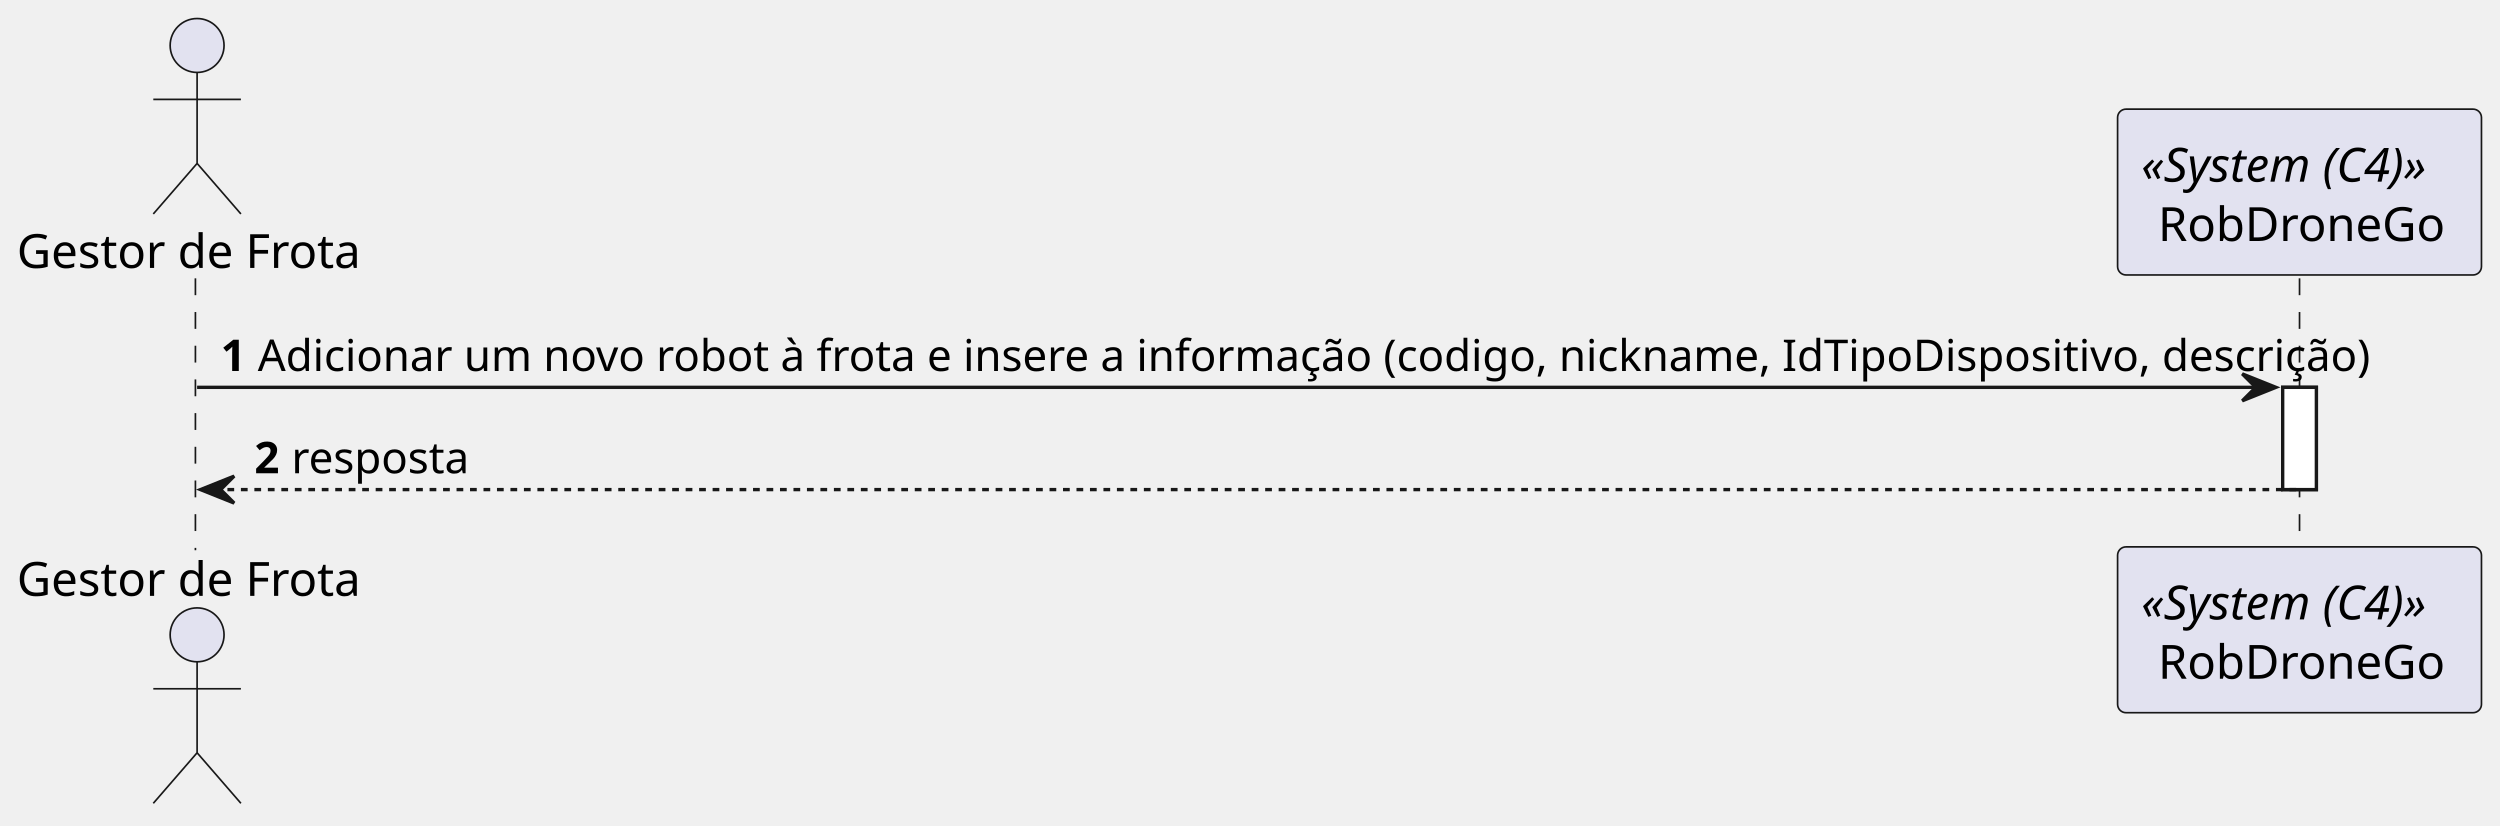
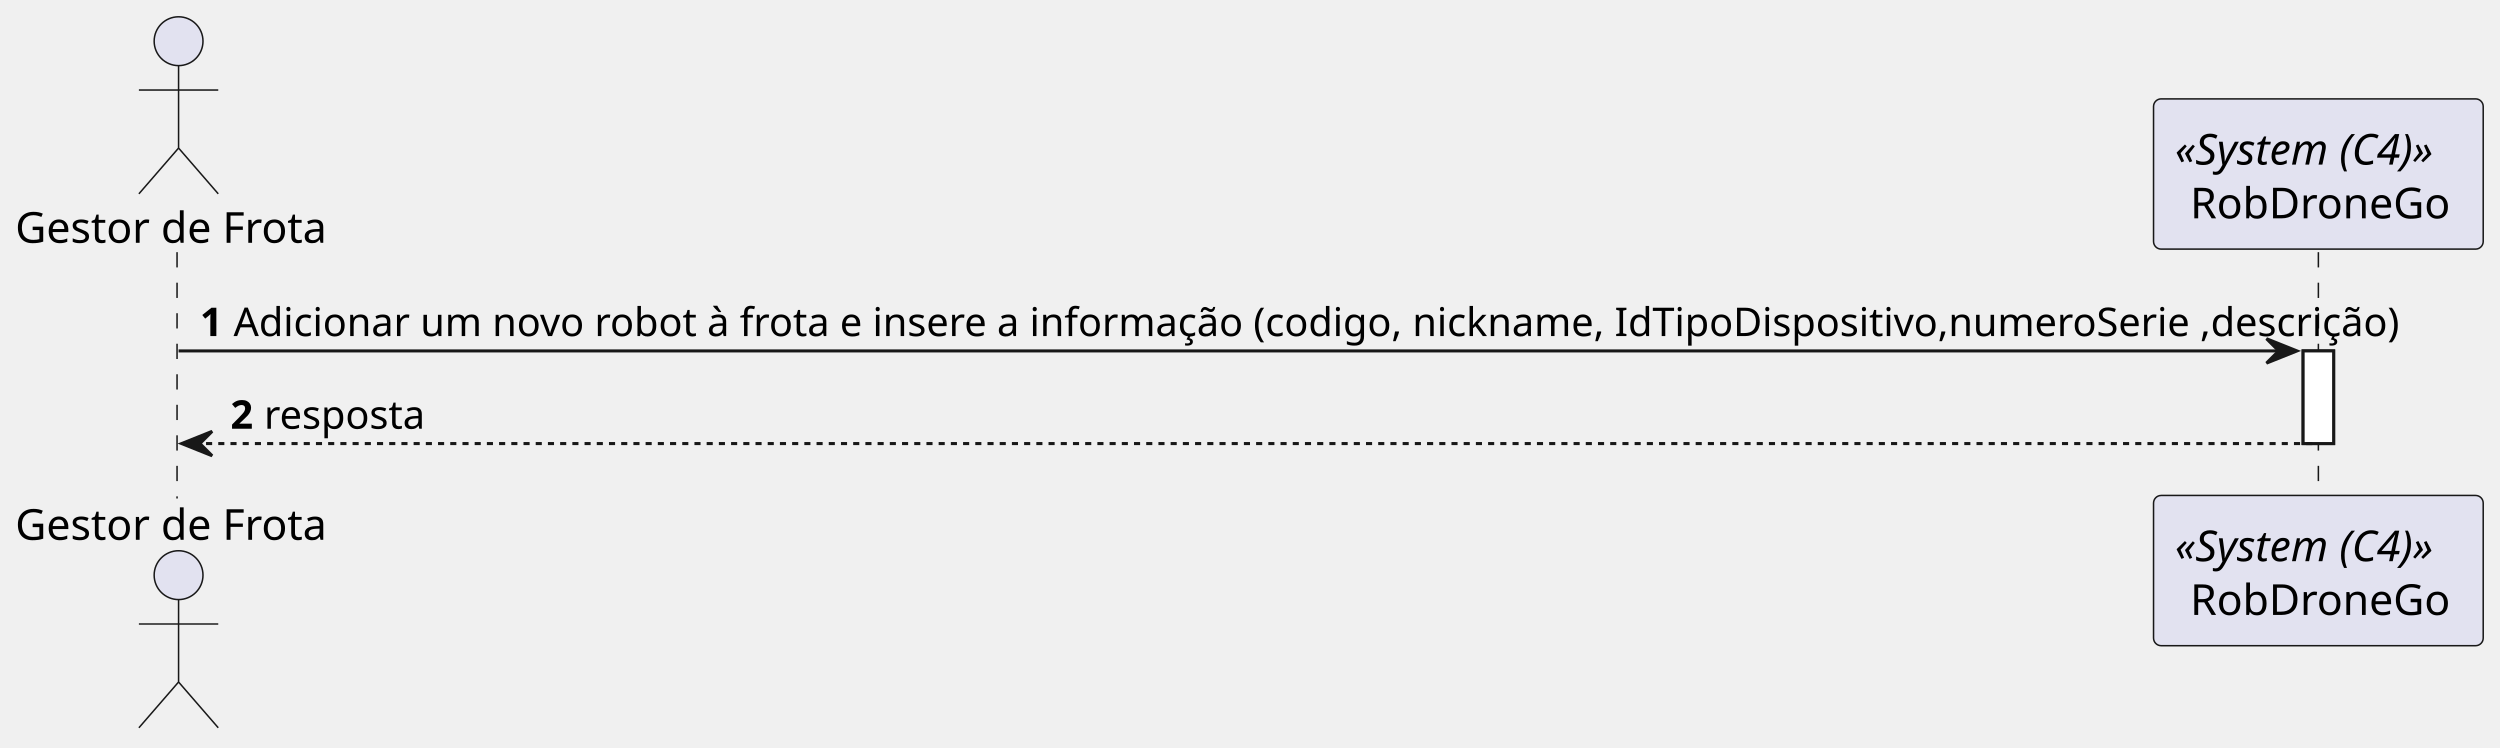
- <svg xmlns="http://www.w3.org/2000/svg" contentStyleType="text/css" height="245px" preserveAspectRatio="none" style="width:742px;height:245px;background:#FFFFFF;" version="1.1" viewBox="0 0 742 245" width="742px" zoomAndPan="magnify">
+ <svg xmlns="http://www.w3.org/2000/svg" contentStyleType="text/css" height="245px" preserveAspectRatio="none" style="width:819px;height:245px;background:#FFFFFF;" version="1.1" viewBox="0 0 819 245" width="819px" zoomAndPan="magnify">
  <defs />
  <g>
-     <rect fill="#FFFFFF" height="30.352" style="stroke:#181818;stroke-width:1.0;" width="10" x="677.5" y="114.961" />
+     <rect fill="#FFFFFF" height="30.352" style="stroke:#181818;stroke-width:1.0;" width="10" x="754.5" y="114.961" />
    <line style="stroke:#181818;stroke-width:0.5;stroke-dasharray:5.0,5.0;" x1="58" x2="58" y1="82.609" y2="163.312" />
-     <line style="stroke:#181818;stroke-width:0.5;stroke-dasharray:5.0,5.0;" x1="682.5" x2="682.5" y1="82.609" y2="163.312" />
+     <line style="stroke:#181818;stroke-width:0.5;stroke-dasharray:5.0,5.0;" x1="759.5" x2="759.5" y1="82.609" y2="163.312" />
    <text fill="#000000" font-family="sans-serif" font-size="14" lengthAdjust="spacing" textLength="101" x="5" y="79.533">Gestor de Frota</text>
    <ellipse cx="58.5" cy="13.5" fill="#E2E2F0" rx="8" ry="8" style="stroke:#181818;stroke-width:0.5;" />
    <path d="M58.5,21.5 L58.5,48.5 M45.5,29.5 L71.5,29.5 M58.5,48.5 L45.5,63.5 M58.5,48.5 L71.5,63.5 " fill="none" style="stroke:#181818;stroke-width:0.5;" />
    <text fill="#000000" font-family="sans-serif" font-size="14" lengthAdjust="spacing" textLength="101" x="5" y="176.846">Gestor de Frota</text>
    <ellipse cx="58.5" cy="188.422" fill="#E2E2F0" rx="8" ry="8" style="stroke:#181818;stroke-width:0.5;" />
    <path d="M58.5,196.422 L58.5,223.422 M45.5,204.422 L71.5,204.422 M58.5,223.422 L45.5,238.422 M58.5,223.422 L71.5,238.422 " fill="none" style="stroke:#181818;stroke-width:0.5;" />
-     <rect fill="#E2E2F0" height="49.219" rx="2.5" ry="2.5" style="stroke:#181818;stroke-width:0.5;" width="108" x="628.5" y="32.391" />
-     <text fill="#000000" font-family="sans-serif" font-size="14" font-style="italic" lengthAdjust="spacing" textLength="94" x="635.5" y="53.924">«System (C4)»</text>
-     <text fill="#000000" font-family="sans-serif" font-size="14" lengthAdjust="spacing" textLength="84" x="640.5" y="71.533">RobDroneGo</text>
-     <rect fill="#E2E2F0" height="49.219" rx="2.5" ry="2.5" style="stroke:#181818;stroke-width:0.5;" width="108" x="628.5" y="162.312" />
-     <text fill="#000000" font-family="sans-serif" font-size="14" font-style="italic" lengthAdjust="spacing" textLength="94" x="635.5" y="183.846">«System (C4)»</text>
-     <text fill="#000000" font-family="sans-serif" font-size="14" lengthAdjust="spacing" textLength="84" x="640.5" y="201.455">RobDroneGo</text>
-     <rect fill="#FFFFFF" height="30.352" style="stroke:#181818;stroke-width:1.0;" width="10" x="677.5" y="114.961" />
-     <polygon fill="#181818" points="665.5,110.961,675.5,114.961,665.5,118.961,669.5,114.961" style="stroke:#181818;stroke-width:1.0;" />
-     <line style="stroke:#181818;stroke-width:1.0;" x1="58.5" x2="671.5" y1="114.961" y2="114.961" />
+     <rect fill="#E2E2F0" height="49.219" rx="2.5" ry="2.5" style="stroke:#181818;stroke-width:0.5;" width="108" x="705.5" y="32.391" />
+     <text fill="#000000" font-family="sans-serif" font-size="14" font-style="italic" lengthAdjust="spacing" textLength="94" x="712.5" y="53.924">«System (C4)»</text>
+     <text fill="#000000" font-family="sans-serif" font-size="14" lengthAdjust="spacing" textLength="84" x="717.5" y="71.533">RobDroneGo</text>
+     <rect fill="#E2E2F0" height="49.219" rx="2.5" ry="2.5" style="stroke:#181818;stroke-width:0.5;" width="108" x="705.5" y="162.312" />
+     <text fill="#000000" font-family="sans-serif" font-size="14" font-style="italic" lengthAdjust="spacing" textLength="94" x="712.5" y="183.846">«System (C4)»</text>
+     <text fill="#000000" font-family="sans-serif" font-size="14" lengthAdjust="spacing" textLength="84" x="717.5" y="201.455">RobDroneGo</text>
+     <rect fill="#FFFFFF" height="30.352" style="stroke:#181818;stroke-width:1.0;" width="10" x="754.5" y="114.961" />
+     <polygon fill="#181818" points="742.5,110.961,752.5,114.961,742.5,118.961,746.5,114.961" style="stroke:#181818;stroke-width:1.0;" />
+     <line style="stroke:#181818;stroke-width:1.0;" x1="58.5" x2="748.5" y1="114.961" y2="114.961" />
    <text fill="#000000" font-family="sans-serif" font-size="13" font-weight="bold" lengthAdjust="spacing" textLength="7" x="65.5" y="110.105">1</text>
-     <text fill="#000000" font-family="sans-serif" font-size="13" lengthAdjust="spacing" textLength="589" x="76.5" y="110.105">Adicionar um novo robot à frota e insere a informação (codigo, nickname, IdTipoDispositivo, descrição)</text>
+     <text fill="#000000" font-family="sans-serif" font-size="13" lengthAdjust="spacing" textLength="666" x="76.5" y="110.105">Adicionar um novo robot à frota e insere a informação (codigo, nickname, IdTipoDispositivo,numeroSerie ,descrição)</text>
    <polygon fill="#181818" points="69.5,141.312,59.5,145.312,69.5,149.312,65.5,145.312" style="stroke:#181818;stroke-width:1.0;" />
-     <line style="stroke:#181818;stroke-width:1.0;stroke-dasharray:2.0,2.0;" x1="63.5" x2="681.5" y1="145.312" y2="145.312" />
+     <line style="stroke:#181818;stroke-width:1.0;stroke-dasharray:2.0,2.0;" x1="63.5" x2="758.5" y1="145.312" y2="145.312" />
    <text fill="#000000" font-family="sans-serif" font-size="13" font-weight="bold" lengthAdjust="spacing" textLength="7" x="75.5" y="140.456">2</text>
    <text fill="#000000" font-family="sans-serif" font-size="13" lengthAdjust="spacing" textLength="50" x="86.5" y="140.456">resposta</text>
  </g>
</svg>
